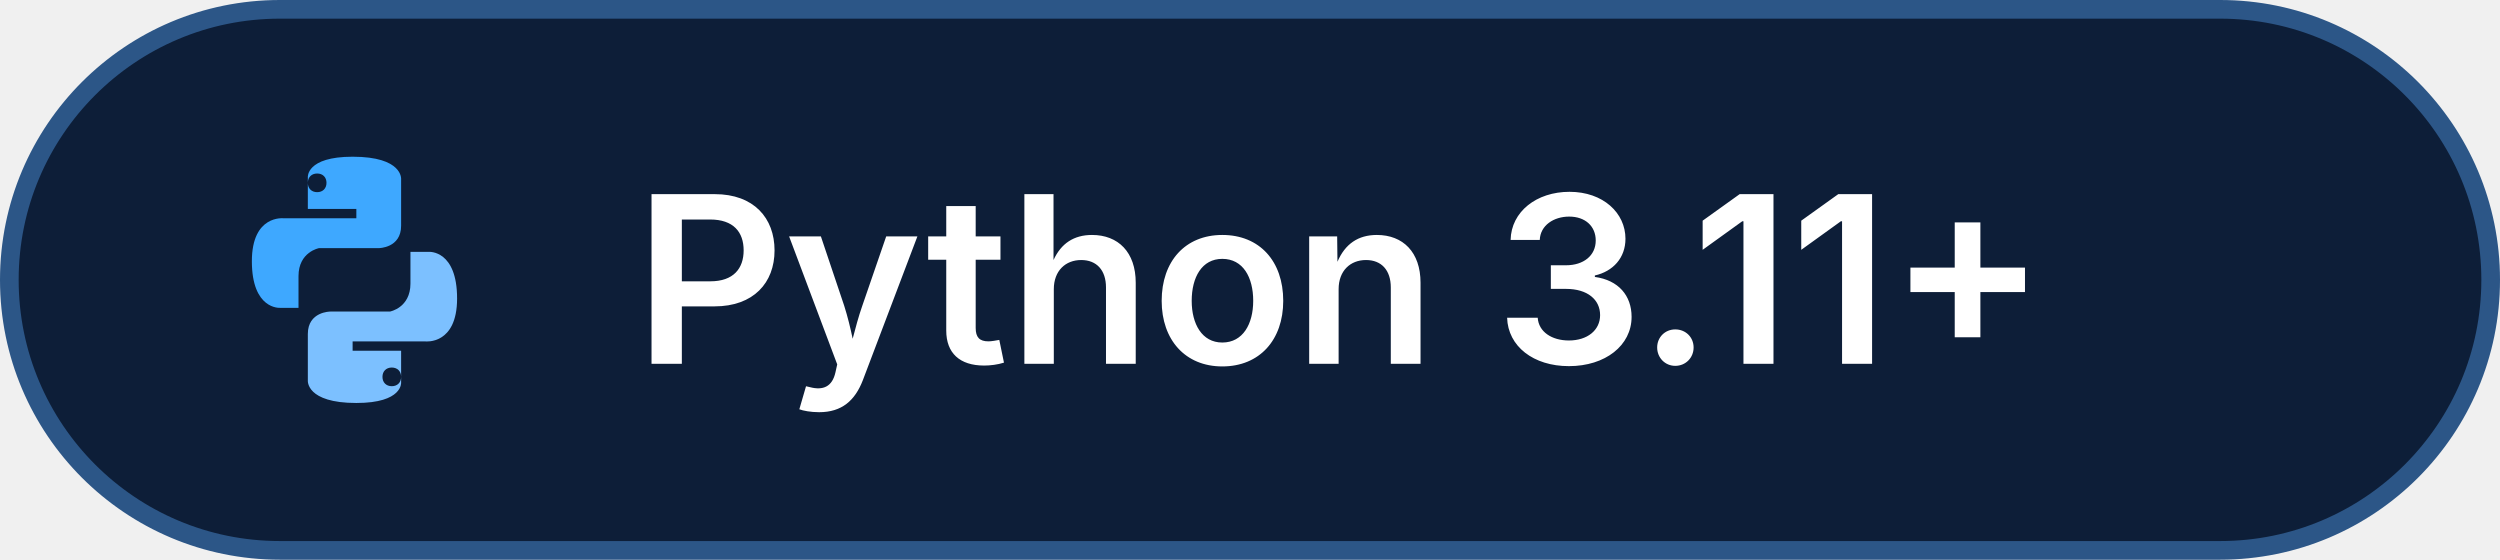
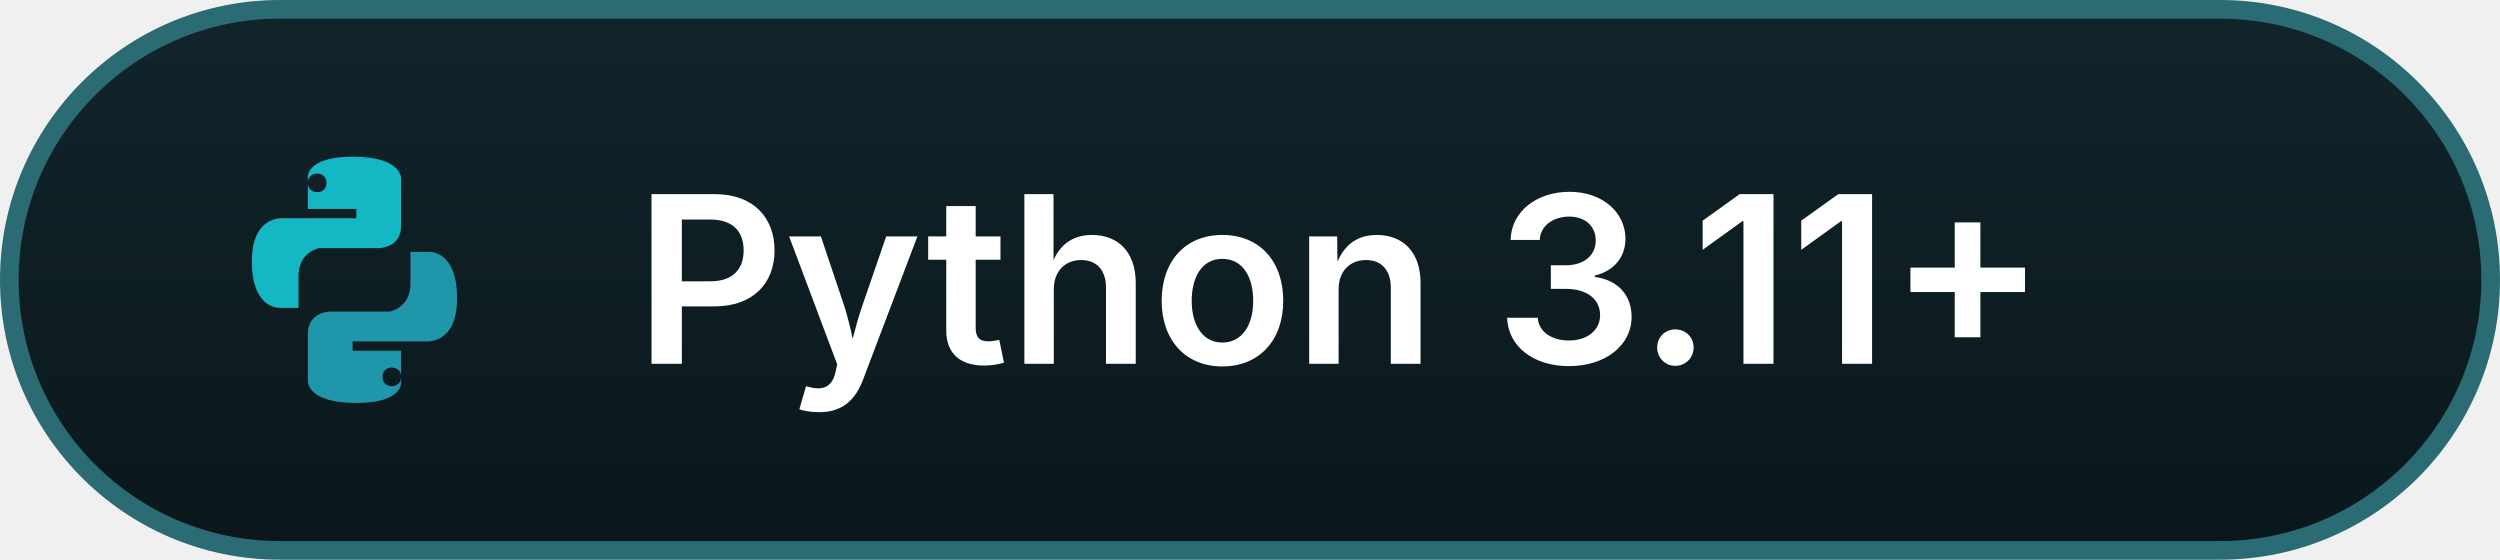
<svg xmlns="http://www.w3.org/2000/svg" width="134" height="30" viewBox="0 0 134 30" fill="none">
-   <rect x="0.5" y="0.5" width="133" height="29" rx="14.5" fill="#0d1e38" stroke="#2c5687" />
+   <defs>
+     <linearGradient id="bg" x1="0" y1="0" x2="0" y2="30" gradientUnits="userSpaceOnUse">
+       <stop offset="0" stop-color="#11252B" />
+       <stop offset="1" stop-color="#0A171B" />
+     </linearGradient>
+   </defs>
+   <rect x="0.5" y="0.5" width="133" height="29" rx="14.5" fill="url(#bg)" stroke="#2A6B74" />
  <g transform="translate(11,7)">
-     <path d="M7.9 1.4C5.4 1.4 5.5 2.5 5.5 2.5L5.5 4.2H8.1V4.7H4.2C4.2 4.7 2.5 4.5 2.5 7C2.5 9.6 4 9.5 4 9.5H5V7.8C5 6.5 6.1 6.3 6.1 6.3H9.3C9.3 6.3 10.5 6.3 10.5 5.1V2.6C10.5 2.6 10.6 1.4 7.9 1.4ZM6 2.3C6.3 2.3 6.5 2.5 6.5 2.8C6.5 3.1 6.3 3.3 6 3.3C5.7 3.3 5.5 3.1 5.5 2.8C5.5 2.5 5.7 2.3 6 2.3Z" fill="#3EA8FF" />
-     <path d="M8.1 14.6C10.6 14.6 10.5 13.5 10.5 13.5L10.5 11.8H7.9V11.3H11.8C11.8 11.3 13.5 11.5 13.5 9C13.5 6.4 12 6.5 12 6.5H11V8.2C11 9.5 9.9 9.7 9.9 9.7H6.7C6.7 9.7 5.5 9.7 5.5 10.9V13.4C5.5 13.4 5.4 14.6 8.1 14.6ZM10 13.7C9.7 13.7 9.5 13.5 9.5 13.2C9.5 12.9 9.7 12.7 10 12.7C10.3 12.7 10.5 12.9 10.5 13.2C10.5 13.5 10.3 13.7 10 13.7Z" fill="#7cc0ff" />
+     <path d="M7.9 1.4C5.4 1.4 5.5 2.5 5.5 2.5L5.5 4.2H8.1V4.7H4.2C4.2 4.7 2.5 4.5 2.5 7C2.5 9.6 4 9.5 4 9.5H5V7.8C5 6.5 6.1 6.3 6.1 6.3H9.3C9.3 6.3 10.5 6.3 10.5 5.1V2.6C10.5 2.6 10.6 1.4 7.9 1.4ZM6 2.3C6.3 2.3 6.5 2.5 6.5 2.8C6.5 3.1 6.3 3.3 6 3.3C5.7 3.3 5.5 3.1 5.5 2.8C5.5 2.5 5.7 2.3 6 2.3Z" fill="#14B8C4" />
+     <path d="M8.1 14.6C10.6 14.6 10.5 13.5 10.5 13.5L10.5 11.8H7.9V11.3H11.8C11.8 11.3 13.5 11.5 13.5 9C13.5 6.4 12 6.5 12 6.5H11V8.2C11 9.5 9.9 9.7 9.9 9.7H6.7C6.7 9.7 5.5 9.7 5.5 10.9V13.4C5.5 13.4 5.4 14.6 8.1 14.6ZM10 13.7C9.7 13.7 9.5 13.5 9.5 13.2C9.5 12.9 9.7 12.7 10 12.7C10.3 12.7 10.5 12.9 10.5 13.2C10.5 13.5 10.3 13.7 10 13.7Z" fill="#1F96AA" />
  </g>
  <text x="34" y="19.5" font-family="Inter, -apple-system, 'Segoe UI', Roboto, sans-serif" font-size="12.5" font-weight="600" fill="#ffffff">Python 3.11+</text>
</svg>
